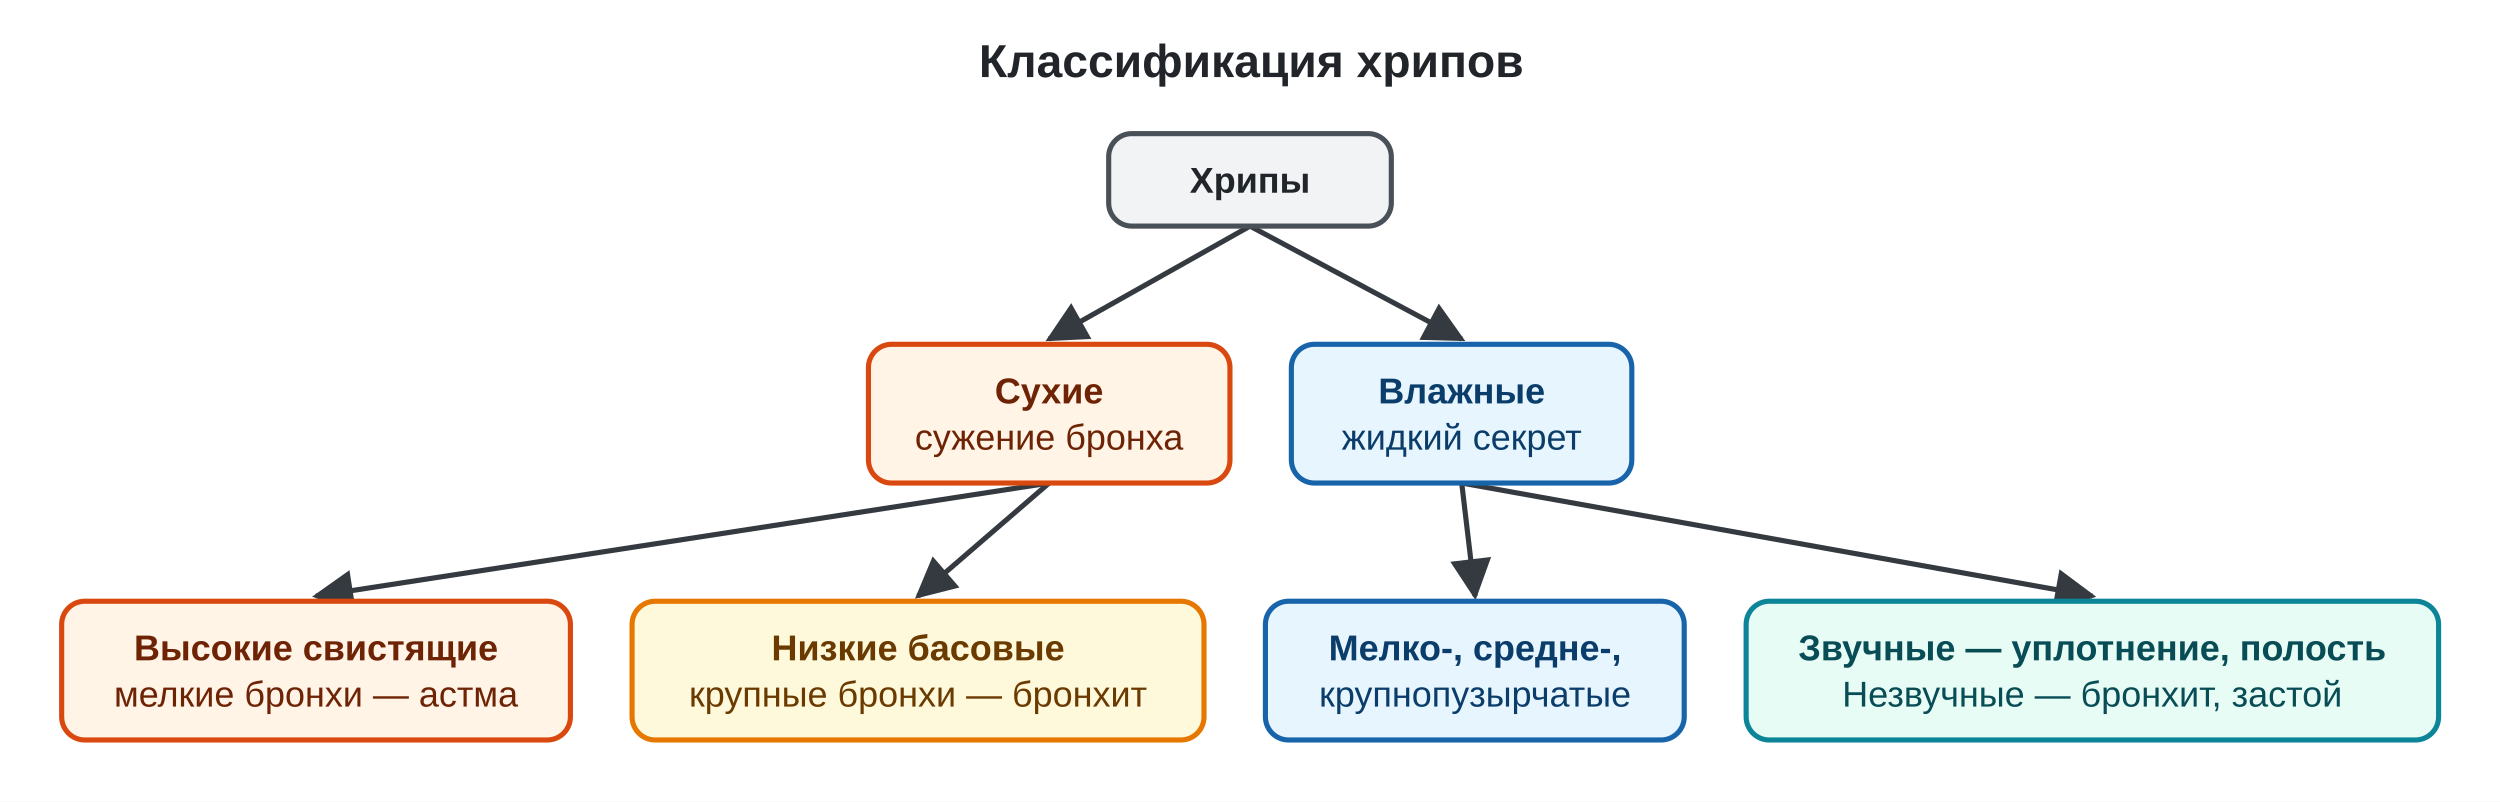
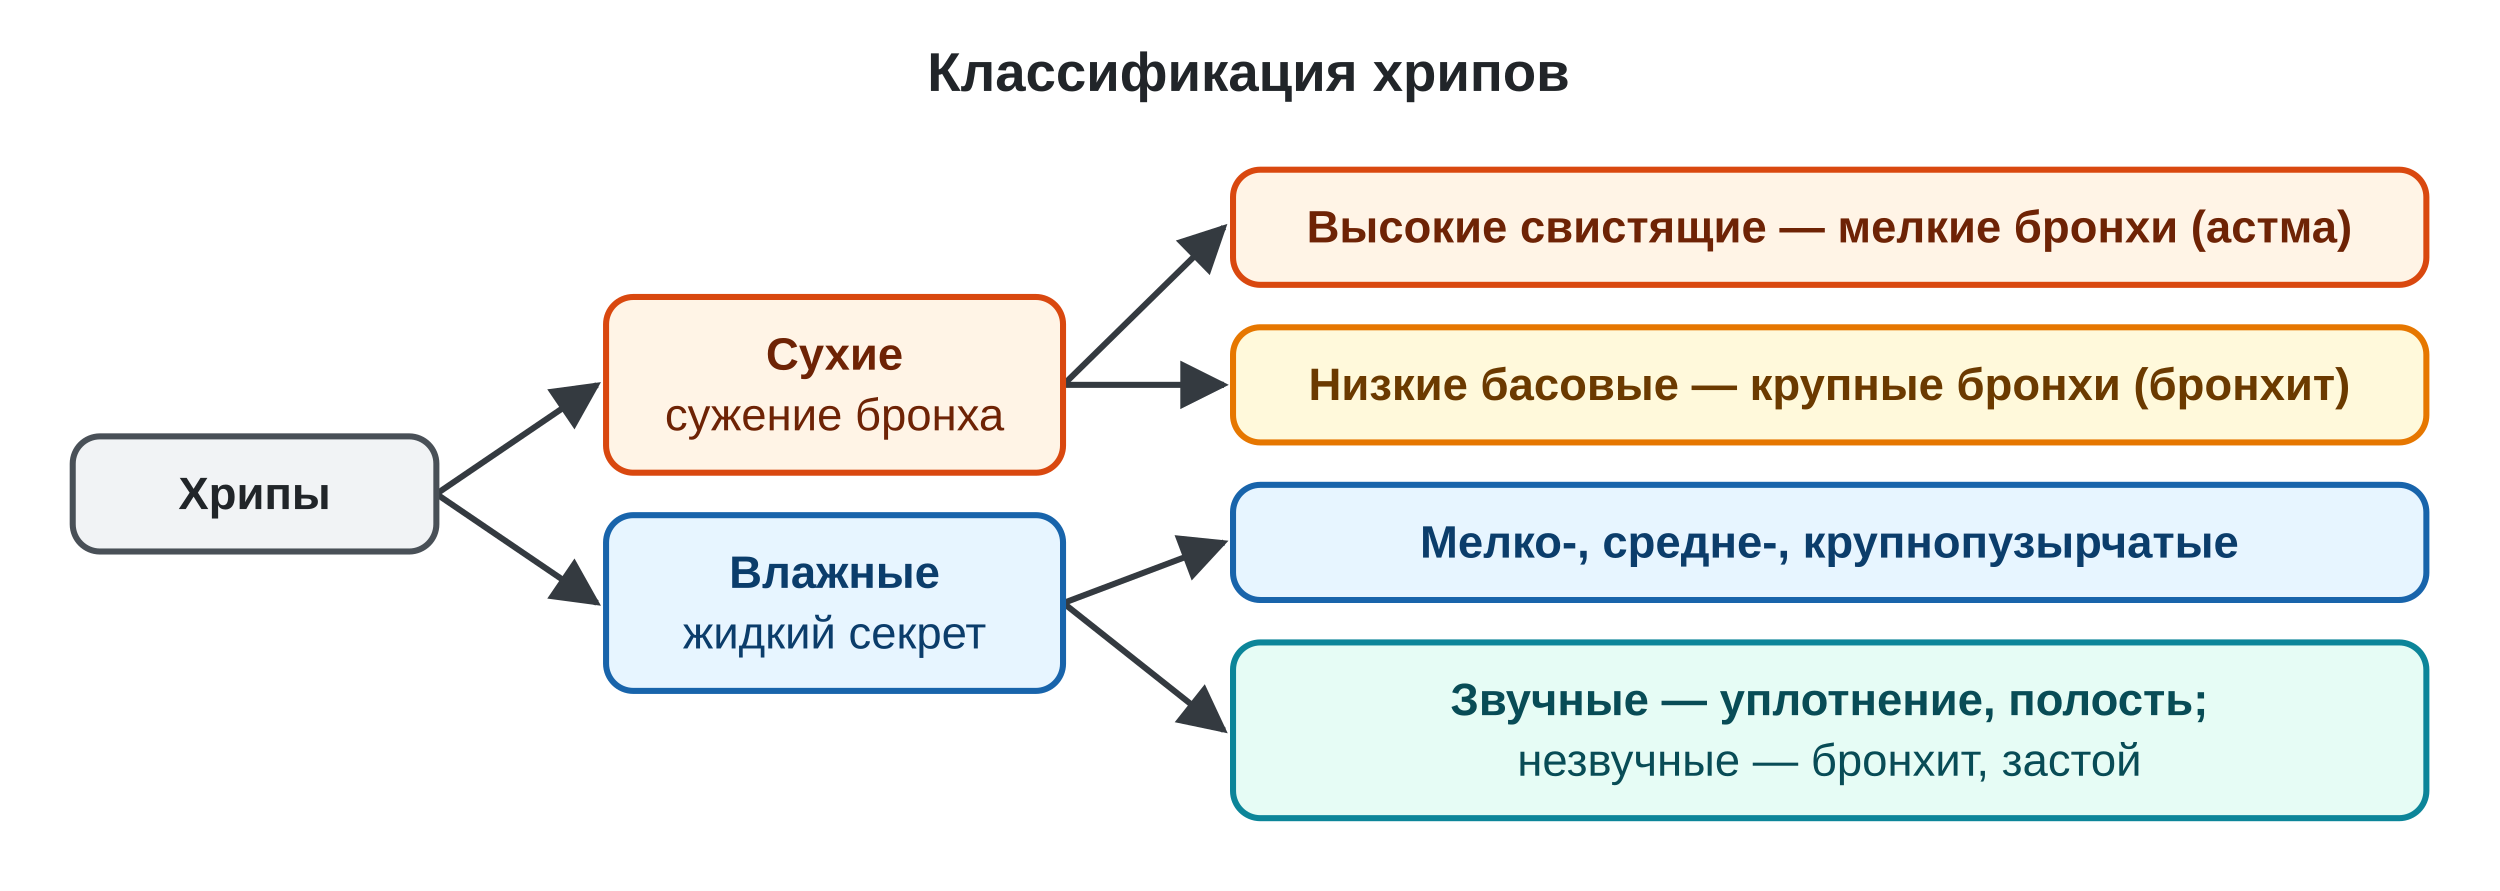
- <svg xmlns="http://www.w3.org/2000/svg" viewBox="0 0 973 312" font-family="Arial, Helvetica, sans-serif">
-   <rect width="973" height="312" fill="#ffffff" />
+ <svg xmlns="http://www.w3.org/2000/svg" viewBox="0 0 825 294" font-family="Arial, Helvetica, sans-serif">
+   <rect width="825" height="294" fill="#ffffff" />
  <defs>
    <marker id="ar" viewBox="0 0 10 10" refX="9" refY="5" markerWidth="8" markerHeight="8" orient="auto-start-reverse">
      <path d="M0,0 L10,5 L0,10 z" fill="#343a40" />
    </marker>
  </defs>
-   <text x="487" y="30" text-anchor="middle" font-size="18" font-weight="bold" fill="#212529">Классификация хрипов</text>
-   <line x1="486.5" y1="88.0" x2="408.3" y2="132.0" stroke="#343a40" stroke-width="2" marker-end="url(#ar)" />
-   <line x1="486.5" y1="88.0" x2="568.9" y2="132.0" stroke="#343a40" stroke-width="2" marker-end="url(#ar)" />
-   <line x1="408.3" y1="188.0" x2="123.0" y2="232.0" stroke="#343a40" stroke-width="2" marker-end="url(#ar)" />
-   <line x1="408.3" y1="188.0" x2="357.3" y2="232.0" stroke="#343a40" stroke-width="2" marker-end="url(#ar)" />
-   <line x1="568.9" y1="188.0" x2="574.1" y2="232.0" stroke="#343a40" stroke-width="2" marker-end="url(#ar)" />
-   <line x1="568.9" y1="188.0" x2="814.3" y2="232.0" stroke="#343a40" stroke-width="2" marker-end="url(#ar)" />
-   <rect x="431.5" y="52.0" width="110.0" height="36.0" rx="9" fill="#f1f3f5" stroke="#495057" stroke-width="2" />
-   <text x="486.5" y="75.0" text-anchor="middle" font-size="14" font-weight="bold" fill="#212529">Хрипы</text>
-   <rect x="338.0" y="134.0" width="140.7" height="54.0" rx="9" fill="#fff4e6" stroke="#d9480f" stroke-width="2" />
-   <text x="408.3" y="157.0" text-anchor="middle" font-size="14" font-weight="bold" fill="#6e2305">Сухие</text>
-   <text x="408.3" y="175.0" text-anchor="middle" font-size="14" font-weight="normal" fill="#6e2305">сужение бронха</text>
-   <rect x="502.6" y="134.0" width="132.5" height="54.0" rx="9" fill="#e7f5ff" stroke="#1864ab" stroke-width="2" />
-   <text x="568.9" y="157.0" text-anchor="middle" font-size="14" font-weight="bold" fill="#0b3d6b">Влажные</text>
-   <text x="568.9" y="175.0" text-anchor="middle" font-size="14" font-weight="normal" fill="#0b3d6b">жидкий секрет</text>
-   <rect x="24.0" y="234.0" width="198.0" height="54.0" rx="9" fill="#fff4e6" stroke="#d9480f" stroke-width="2" />
-   <text x="123.0" y="257.0" text-anchor="middle" font-size="14" font-weight="bold" fill="#6e2305">Высокие свистящие</text>
-   <text x="123.0" y="275.0" text-anchor="middle" font-size="14" font-weight="normal" fill="#6e2305">мелкие бронхи — астма</text>
-   <rect x="246.0" y="234.0" width="222.6" height="54.0" rx="9" fill="#fff9db" stroke="#e67700" stroke-width="2" />
-   <text x="357.3" y="257.0" text-anchor="middle" font-size="14" font-weight="bold" fill="#6b3a00">Низкие басовые</text>
-   <text x="357.3" y="275.0" text-anchor="middle" font-size="14" font-weight="normal" fill="#6b3a00">крупные бронхи — бронхит</text>
-   <rect x="492.5" y="234.0" width="163.0" height="54.0" rx="9" fill="#e7f5ff" stroke="#1864ab" stroke-width="2" />
-   <text x="574.1" y="257.0" text-anchor="middle" font-size="14" font-weight="bold" fill="#0b3d6b">Мелко-, средне-,</text>
-   <text x="574.1" y="275.0" text-anchor="middle" font-size="14" font-weight="normal" fill="#0b3d6b">крупнопузырчатые</text>
-   <rect x="679.6" y="234.0" width="269.5" height="54.0" rx="9" fill="#e6fcf5" stroke="#0c8599" stroke-width="2" />
-   <text x="814.3" y="257.0" text-anchor="middle" font-size="14" font-weight="bold" fill="#084c56">Звучные — уплотнение, полость</text>
-   <text x="814.3" y="275.0" text-anchor="middle" font-size="14" font-weight="normal" fill="#084c56">Незвучные — бронхит, застой</text>
+   <text x="412" y="30" text-anchor="middle" font-size="18" font-weight="bold" fill="#212529">Классификация хрипов</text>
+   <line x1="144.0" y1="163.0" x2="197.0" y2="127.0" stroke="#343a40" stroke-width="2" marker-end="url(#ar)" />
+   <line x1="144.0" y1="163.0" x2="197.0" y2="199.0" stroke="#343a40" stroke-width="2" marker-end="url(#ar)" />
+   <line x1="350.9" y1="127.0" x2="403.9" y2="75.0" stroke="#343a40" stroke-width="2" marker-end="url(#ar)" />
+   <line x1="350.9" y1="127.0" x2="403.9" y2="127.0" stroke="#343a40" stroke-width="2" marker-end="url(#ar)" />
+   <line x1="350.9" y1="199.0" x2="403.9" y2="179.0" stroke="#343a40" stroke-width="2" marker-end="url(#ar)" />
+   <line x1="350.9" y1="199.0" x2="403.9" y2="241.0" stroke="#343a40" stroke-width="2" marker-end="url(#ar)" />
+   <rect x="24.0" y="144.0" width="120.0" height="38.0" rx="9" fill="#f1f3f5" stroke="#495057" stroke-width="2" />
+   <text x="84.0" y="168.0" text-anchor="middle" font-size="15" font-weight="bold" fill="#212529">Хрипы</text>
+   <rect x="200.0" y="98.0" width="150.8" height="58.0" rx="9" fill="#fff4e6" stroke="#d9480f" stroke-width="2" />
+   <text x="275.4" y="122.0" text-anchor="middle" font-size="15" font-weight="bold" fill="#6e2305">Сухие</text>
+   <text x="275.4" y="142.0" text-anchor="middle" font-size="15" font-weight="normal" fill="#6e2305">сужение бронха</text>
+   <rect x="200.0" y="170.0" width="150.8" height="58.0" rx="9" fill="#e7f5ff" stroke="#1864ab" stroke-width="2" />
+   <text x="275.4" y="194.0" text-anchor="middle" font-size="15" font-weight="bold" fill="#0b3d6b">Влажные</text>
+   <text x="275.4" y="214.0" text-anchor="middle" font-size="15" font-weight="normal" fill="#0b3d6b">жидкий секрет</text>
+   <rect x="406.9" y="56.0" width="393.8" height="38.0" rx="9" fill="#fff4e6" stroke="#d9480f" stroke-width="2" />
+   <text x="603.7" y="80.0" text-anchor="middle" font-size="15" font-weight="bold" fill="#6e2305">Высокие свистящие — мелкие бронхи (астма)</text>
+   <rect x="406.9" y="108.0" width="393.8" height="38.0" rx="9" fill="#fff9db" stroke="#e67700" stroke-width="2" />
+   <text x="603.7" y="132.0" text-anchor="middle" font-size="15" font-weight="bold" fill="#6b3a00">Низкие басовые — крупные бронхи (бронхит)</text>
+   <rect x="406.9" y="160.0" width="393.8" height="38.0" rx="9" fill="#e7f5ff" stroke="#1864ab" stroke-width="2" />
+   <text x="603.7" y="184.0" text-anchor="middle" font-size="15" font-weight="bold" fill="#0b3d6b">Мелко-, средне-, крупнопузырчатые</text>
+   <rect x="406.9" y="212.0" width="393.8" height="58.0" rx="9" fill="#e6fcf5" stroke="#0c8599" stroke-width="2" />
+   <text x="603.7" y="236.0" text-anchor="middle" font-size="15" font-weight="bold" fill="#084c56">Звучные — уплотнение, полость;</text>
+   <text x="603.7" y="256.0" text-anchor="middle" font-size="15" font-weight="normal" fill="#084c56">незвучные — бронхит, застой</text>
</svg>
